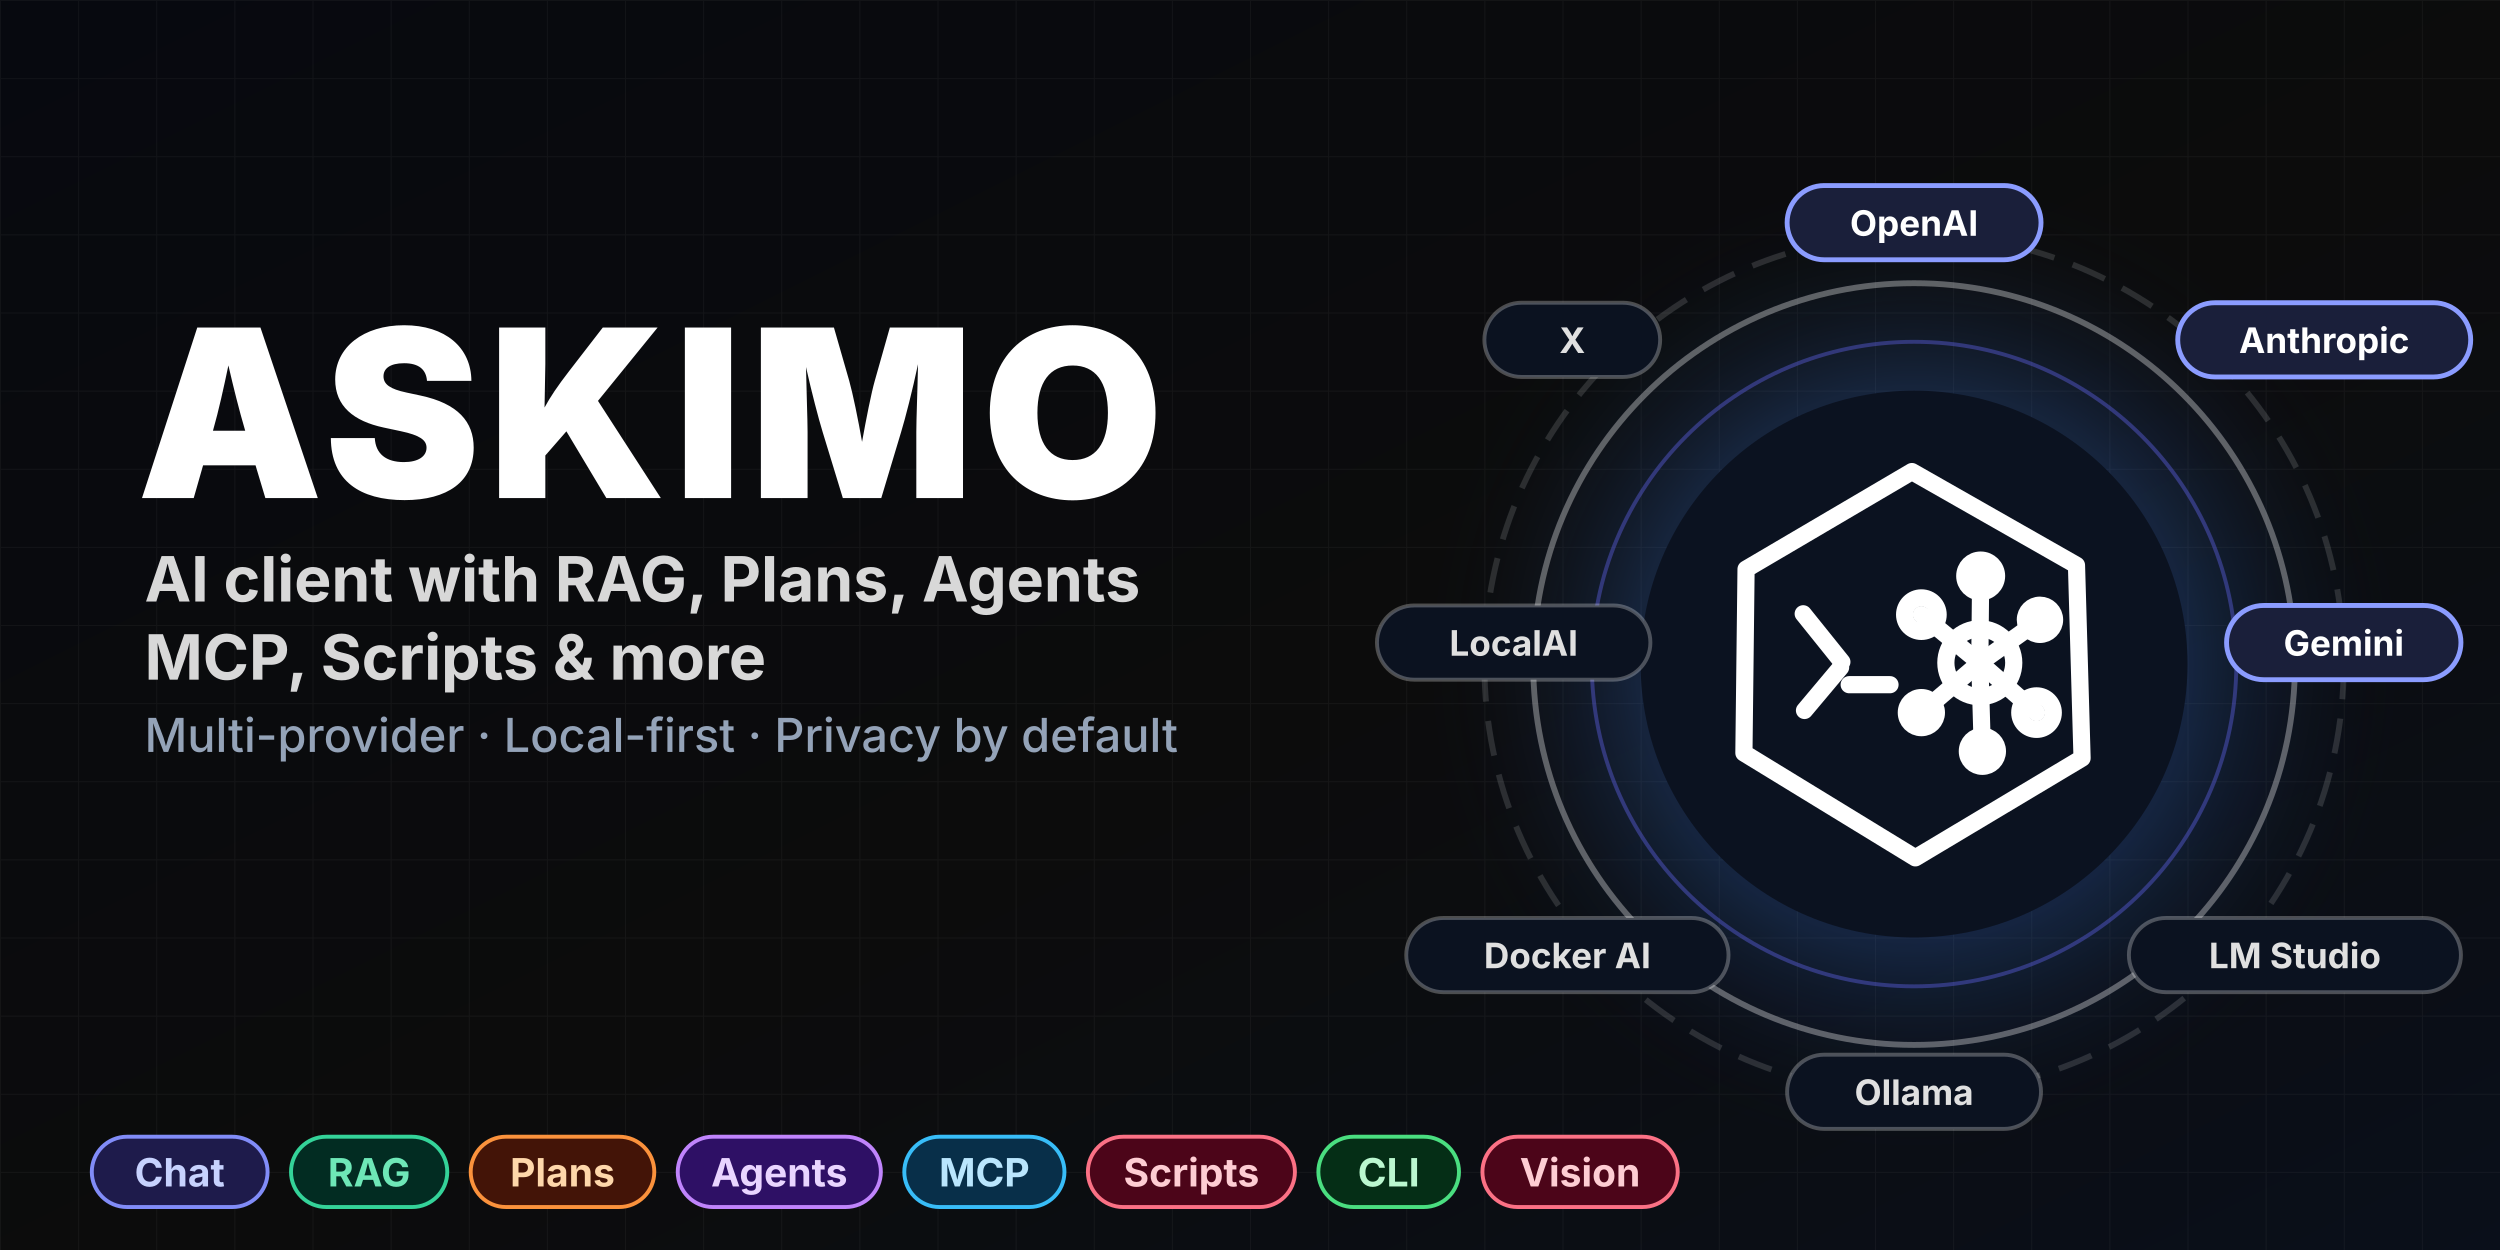
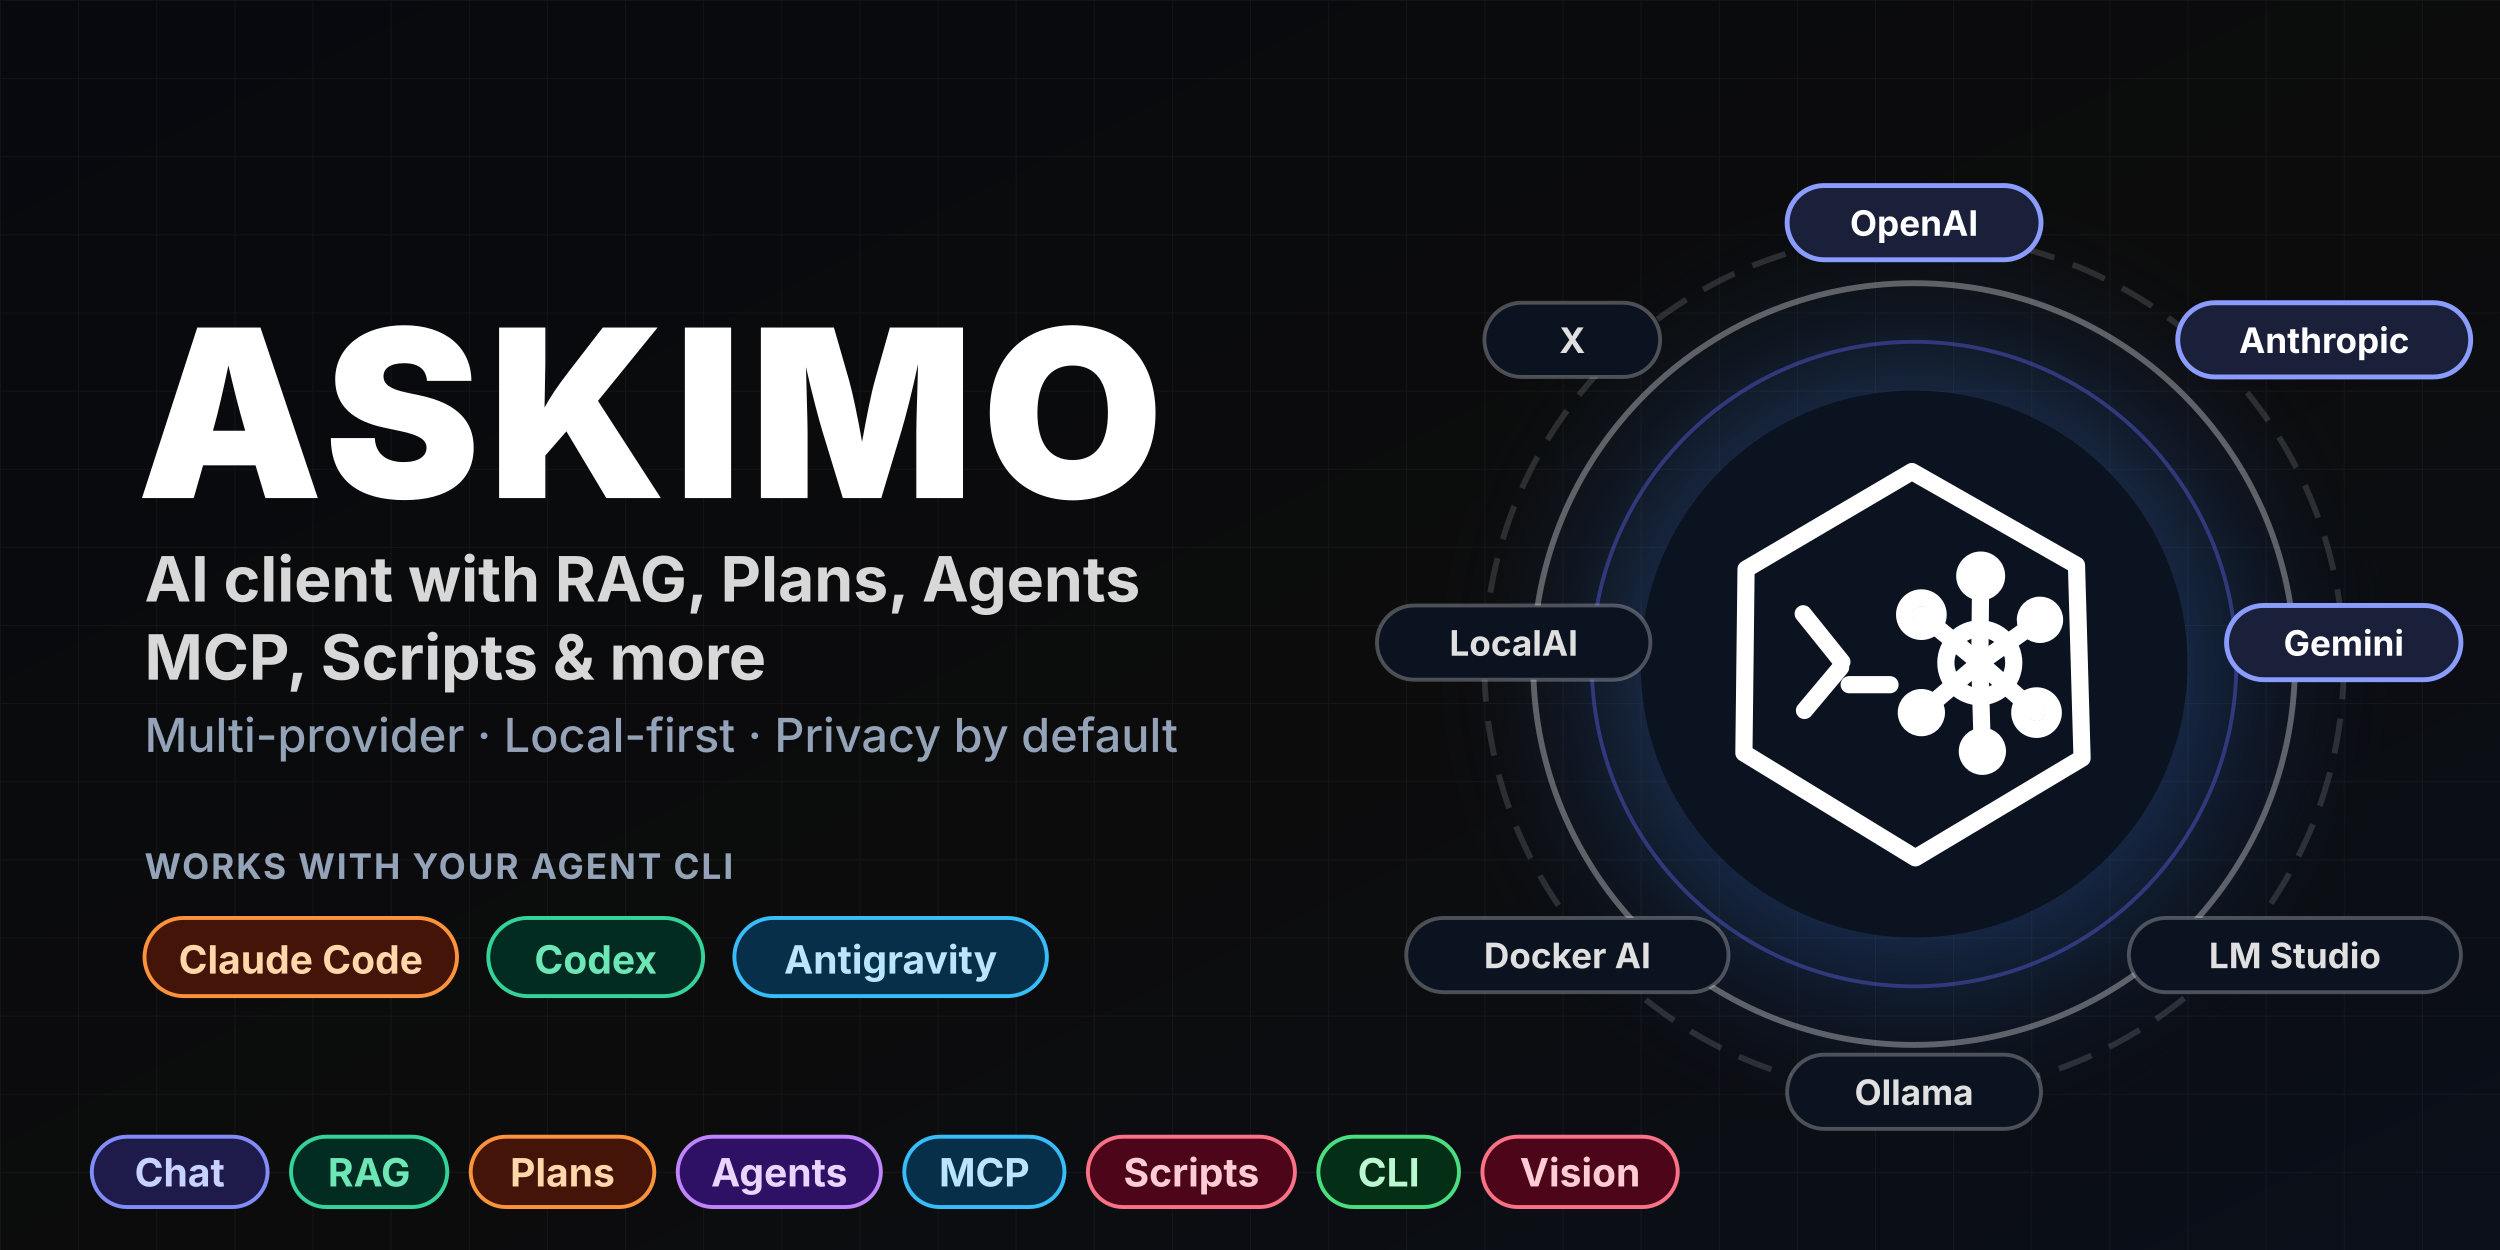
<svg xmlns="http://www.w3.org/2000/svg" width="1280" height="640" viewBox="0 0 1280 640">
  <defs>
    <linearGradient id="bg" x1="0" y1="0" x2="1" y2="1">
      <stop offset="0" stop-color="#07090F" />
      <stop offset="0.55" stop-color="#0C0C0C" />
      <stop offset="1" stop-color="#0A0F1A" />
    </linearGradient>
    <pattern id="grid" width="40" height="40" patternUnits="userSpaceOnUse">
      <path d="M40 0H0V40" fill="none" stroke="#FFFFFF10" stroke-width="1" />
    </pattern>
    <radialGradient id="glow" cx="50%" cy="50%" r="50%">
      <stop offset="0" stop-color="#7C3AED55" />
      <stop offset="0.55" stop-color="#3B82F633" />
      <stop offset="1" stop-color="#00000000" />
    </radialGradient>
  </defs>
  <rect width="1280" height="640" fill="url(#bg)" />
  <rect width="1280" height="640" fill="url(#grid)" opacity="0.6" />
  <g font-family="Inter, SF Pro Display, -apple-system, BlinkMacSystemFont, Segoe UI, Arial, sans-serif">
    <text x="70" y="255" font-size="120" font-weight="900" fill="#FFFFFF" letter-spacing="4">
            ASKIMO
        </text>
    <text x="74" y="308" font-size="32" font-weight="700" fill="#D8D8D8">
            AI client with RAG, Plans, Agents
        </text>
    <text x="74" y="348" font-size="32" font-weight="700" fill="#D8D8D8">
            MCP, Scripts &amp; more
        </text>
    <text x="74" y="385" font-size="24" font-weight="500" fill="#94A3B8">
            Multi-provider · Local-first · Privacy by default
        </text>
+   </g>
+   <g font-family="Inter, SF Pro Display, Arial, sans-serif">
+     <text x="74" y="450" font-size="18" font-weight="700" fill="#94A3B8" letter-spacing="1">
+             WORKS WITH YOUR AGENT CLI
+         </text>
+   </g>
+   <g font-family="Inter, SF Pro Display, Arial, sans-serif" font-size="20" font-weight="700" text-anchor="middle" dominant-baseline="middle">
+     <rect x="74" y="470" width="160" height="40" rx="20" fill="#431407" stroke="#FB923C" stroke-width="2" />
+     <text x="154" y="491" fill="#FED7AA">Claude Code</text>
+     <rect x="250" y="470" width="110" height="40" rx="20" fill="#022C22" stroke="#34D399" stroke-width="2" />
+     <text x="305" y="491" fill="#6EE7B7">Codex</text>
+     <rect x="376" y="470" width="160" height="40" rx="20" fill="#082F49" stroke="#38BDF8" stroke-width="2" />
+     <text x="456" y="491" fill="#BAE6FD">Antigravity</text>
  </g>
  <g font-family="Inter, SF Pro Display, Arial, sans-serif" font-size="20" font-weight="700" text-anchor="middle" dominant-baseline="middle">
    <rect x="47" y="582" width="90" height="36" rx="18" fill="#1E1B4B" stroke="#818CF8" stroke-width="2" />
    <text x="92" y="600" fill="#C7D2FE">Chat</text>
    <rect x="149" y="582" width="80" height="36" rx="18" fill="#022C22" stroke="#34D399" stroke-width="2" />
    <text x="189" y="600" fill="#6EE7B7">RAG</text>
    <rect x="241" y="582" width="94" height="36" rx="18" fill="#431407" stroke="#FB923C" stroke-width="2" />
    <text x="288" y="600" fill="#FED7AA">Plans</text>
    <rect x="347" y="582" width="104" height="36" rx="18" fill="#2E1065" stroke="#C084FC" stroke-width="2" />
    <text x="399" y="600" fill="#E9D5FF">Agents</text>
    <rect x="463" y="582" width="82" height="36" rx="18" fill="#082F49" stroke="#38BDF8" stroke-width="2" />
    <text x="504" y="600" fill="#BAE6FD">MCP</text>
    <rect x="557" y="582" width="106" height="36" rx="18" fill="#4C0519" stroke="#FB7185" stroke-width="2" />
    <text x="610" y="600" fill="#FECDD3">Scripts</text>
    <rect x="675" y="582" width="72" height="36" rx="18" fill="#052E16" stroke="#4ADE80" stroke-width="2" />
    <text x="711" y="600" fill="#BBF7D0">CLI</text>
    <rect x="759" y="582" width="100" height="36" rx="18" fill="#4C0519" stroke="#FB7185" stroke-width="2" />
    <text x="809" y="600" fill="#FECDD3">Vision</text>
  </g>
  <circle cx="980" cy="340" r="260" fill="url(#glow)" />
  <circle cx="980" cy="340" r="220" fill="none" stroke="#FFFFFF22" stroke-width="3" stroke-dasharray="18 10" />
  <circle cx="980" cy="340" r="195" fill="none" stroke="#FFFFFF55" stroke-width="3" />
  <circle cx="980" cy="340" r="165" fill="none" stroke="#6366F166" stroke-width="2" />
  <circle cx="980" cy="340" r="140" fill="#0B1220" />
  <g font-family="Inter, SF Pro Display, Arial" font-size="18" font-weight="750" text-anchor="middle" dominant-baseline="middle">
    <g>
      <rect x="915" y="95" width="130" height="38" rx="19" fill="#1A1F3A" stroke="#8B9CFF" stroke-width="2.5" />
      <text x="980" y="114" fill="#FFFFFF">OpenAI</text>
    </g>
    <g>
      <rect x="1115" y="155" width="150" height="38" rx="19" fill="#1A1F3A" stroke="#8B9CFF" stroke-width="2.5" />
      <text x="1190" y="174" fill="#FFFFFF">Anthropic</text>
    </g>
    <g>
      <rect x="1140" y="310" width="120" height="38" rx="19" fill="#1A1F3A" stroke="#8B9CFF" stroke-width="2.5" />
      <text x="1200" y="329" fill="#FFFFFF">Gemini</text>
    </g>
    <g>
      <rect x="1090" y="470" width="170" height="38" rx="19" fill="#0B1220" stroke="#FFFFFF44" stroke-width="2" />
      <text x="1175" y="489" fill="#E0E0E0">LM Studio</text>
    </g>
    <g>
      <rect x="915" y="540" width="130" height="38" rx="19" fill="#0B1220" stroke="#FFFFFF44" stroke-width="2" />
      <text x="980" y="559" fill="#E0E0E0">Ollama</text>
    </g>
    <g>
      <rect x="720" y="470" width="165" height="38" rx="19" fill="#0B1220" stroke="#FFFFFF44" stroke-width="2" />
      <text x="802.5" y="489" fill="#E0E0E0">Docker AI</text>
    </g>
    <g>
      <rect x="705" y="310" width="140" height="38" rx="19" fill="#0B1220" stroke="#FFFFFF44" stroke-width="2" />
      <text x="775" y="329" fill="#E0E0E0">LocalAI</text>
    </g>
    <g>
      <rect x="760" y="155" width="90" height="38" rx="19" fill="#0B1220" stroke="#FFFFFF44" stroke-width="2" />
      <text x="805" y="174" fill="#E0E0E0">X</text>
    </g>
  </g>
  <g transform="translate(867.36 227.36) scale(0.22)" fill="none" stroke="#FFFFFF" stroke-width="40" stroke-linecap="round" stroke-linejoin="round">
    <polygon points="121,291 507,64 890,282 903,731 515,963 116,719" />
    <path d="M254 395 L344 507" />
    <path d="M257 620 L341 520" />
    <path d="M361 560 L456 560" />
    <circle cx="665" cy="509" r="79" />
    <circle cx="529" cy="397" r="39" />
    <path d="M665 509 L529 397" />
    <circle cx="797" cy="625" r="39" />
    <path d="M665 509 L797 625" />
    <circle cx="667" cy="307" r="37" />
    <path d="M665 509 L667 307" />
    <circle cx="529" cy="625" r="35" />
    <path d="M665 509 L529 625" />
    <circle cx="671" cy="715" r="35" />
    <path d="M665 509 L671 715" />
    <circle cx="805" cy="409" r="34" />
    <path d="M665 509 L805 409" />
  </g>
</svg>
